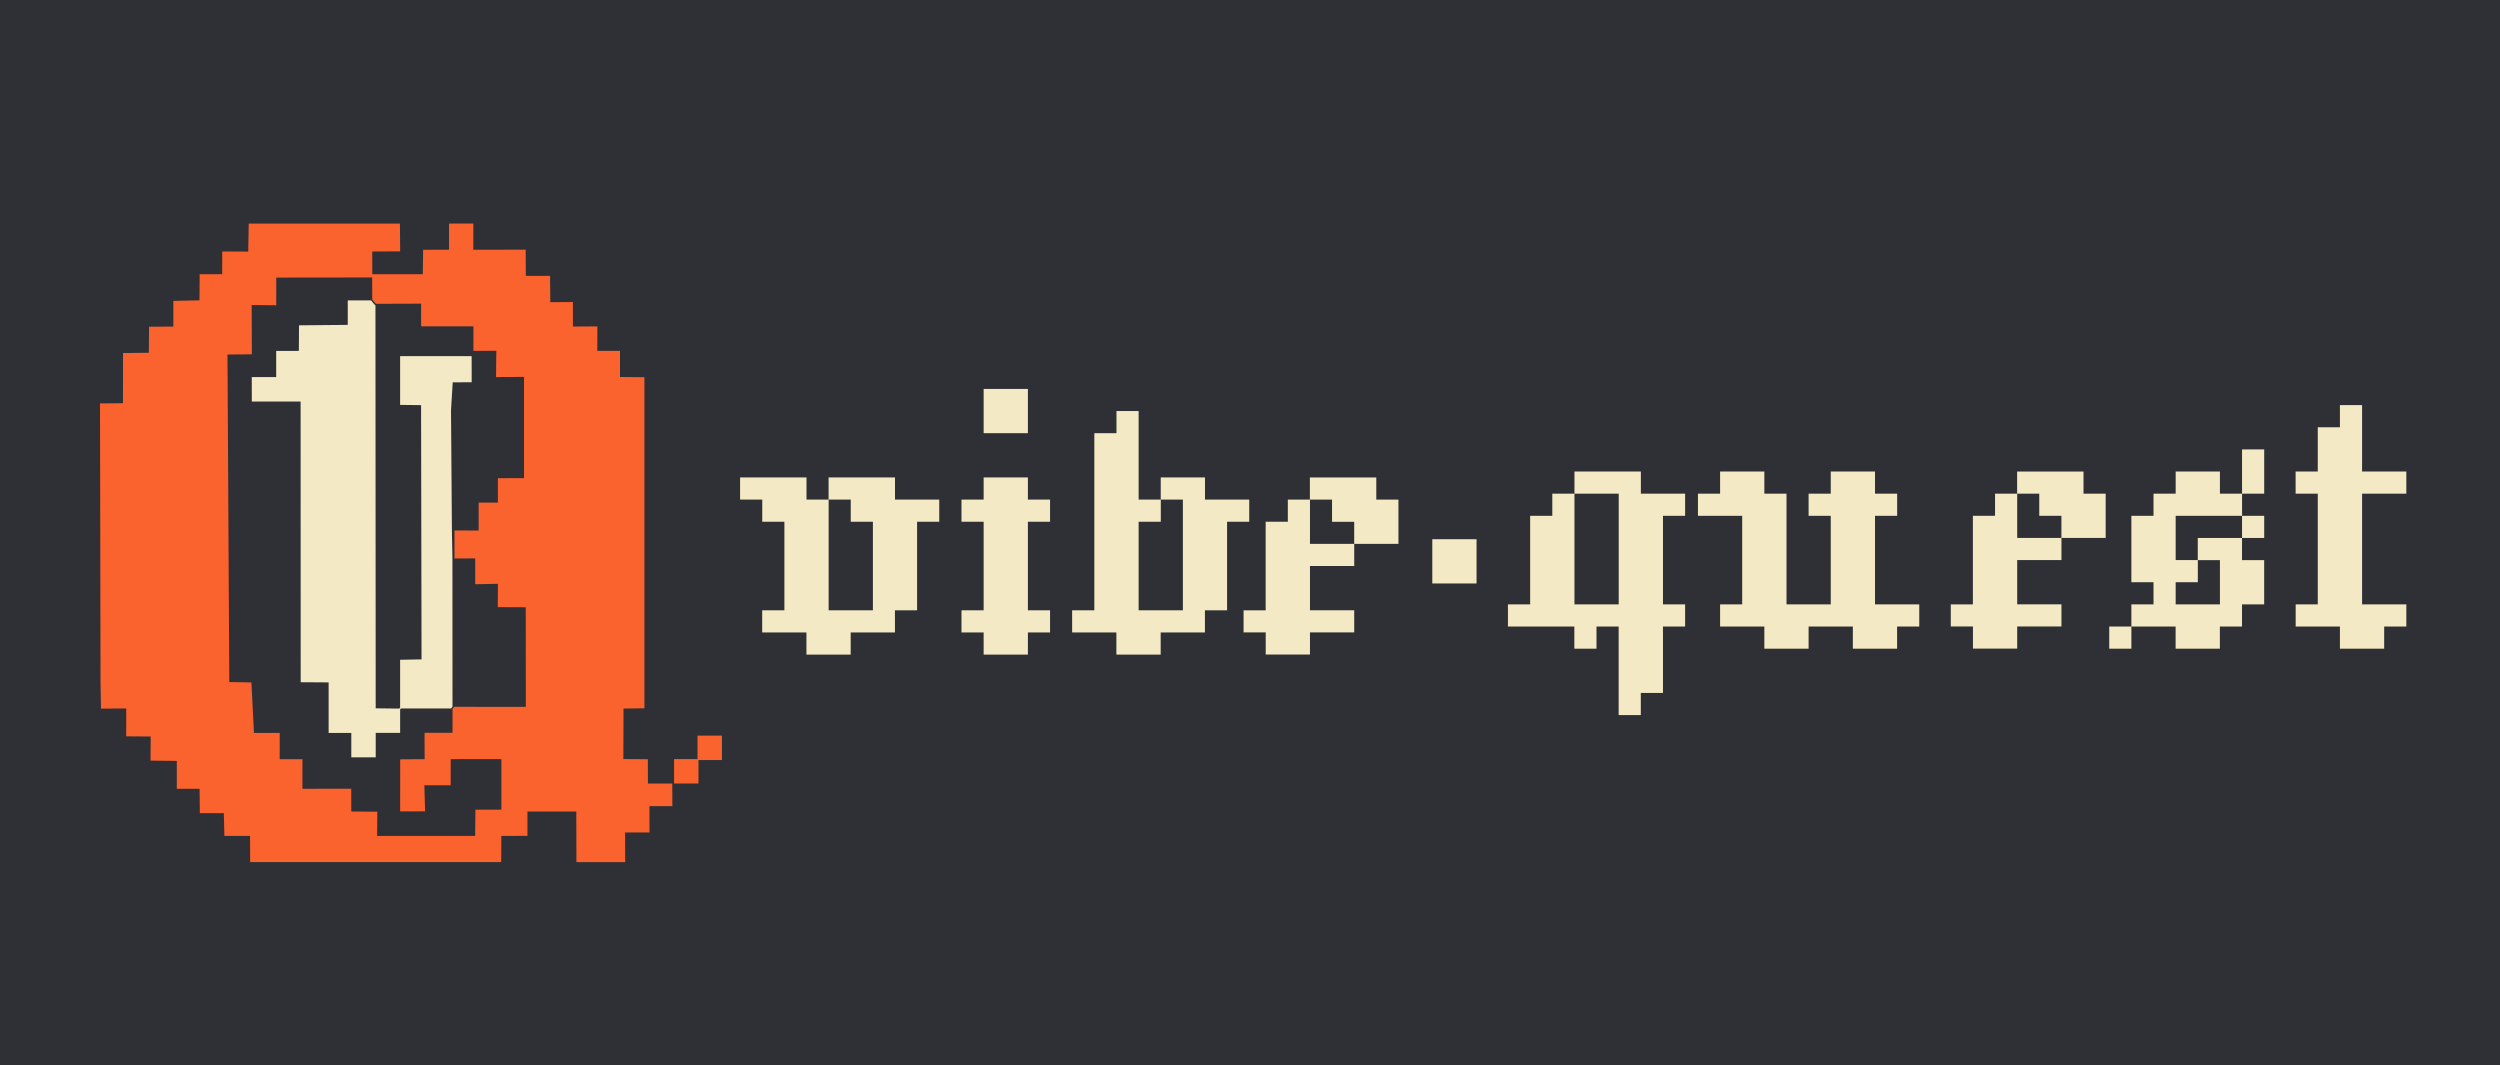
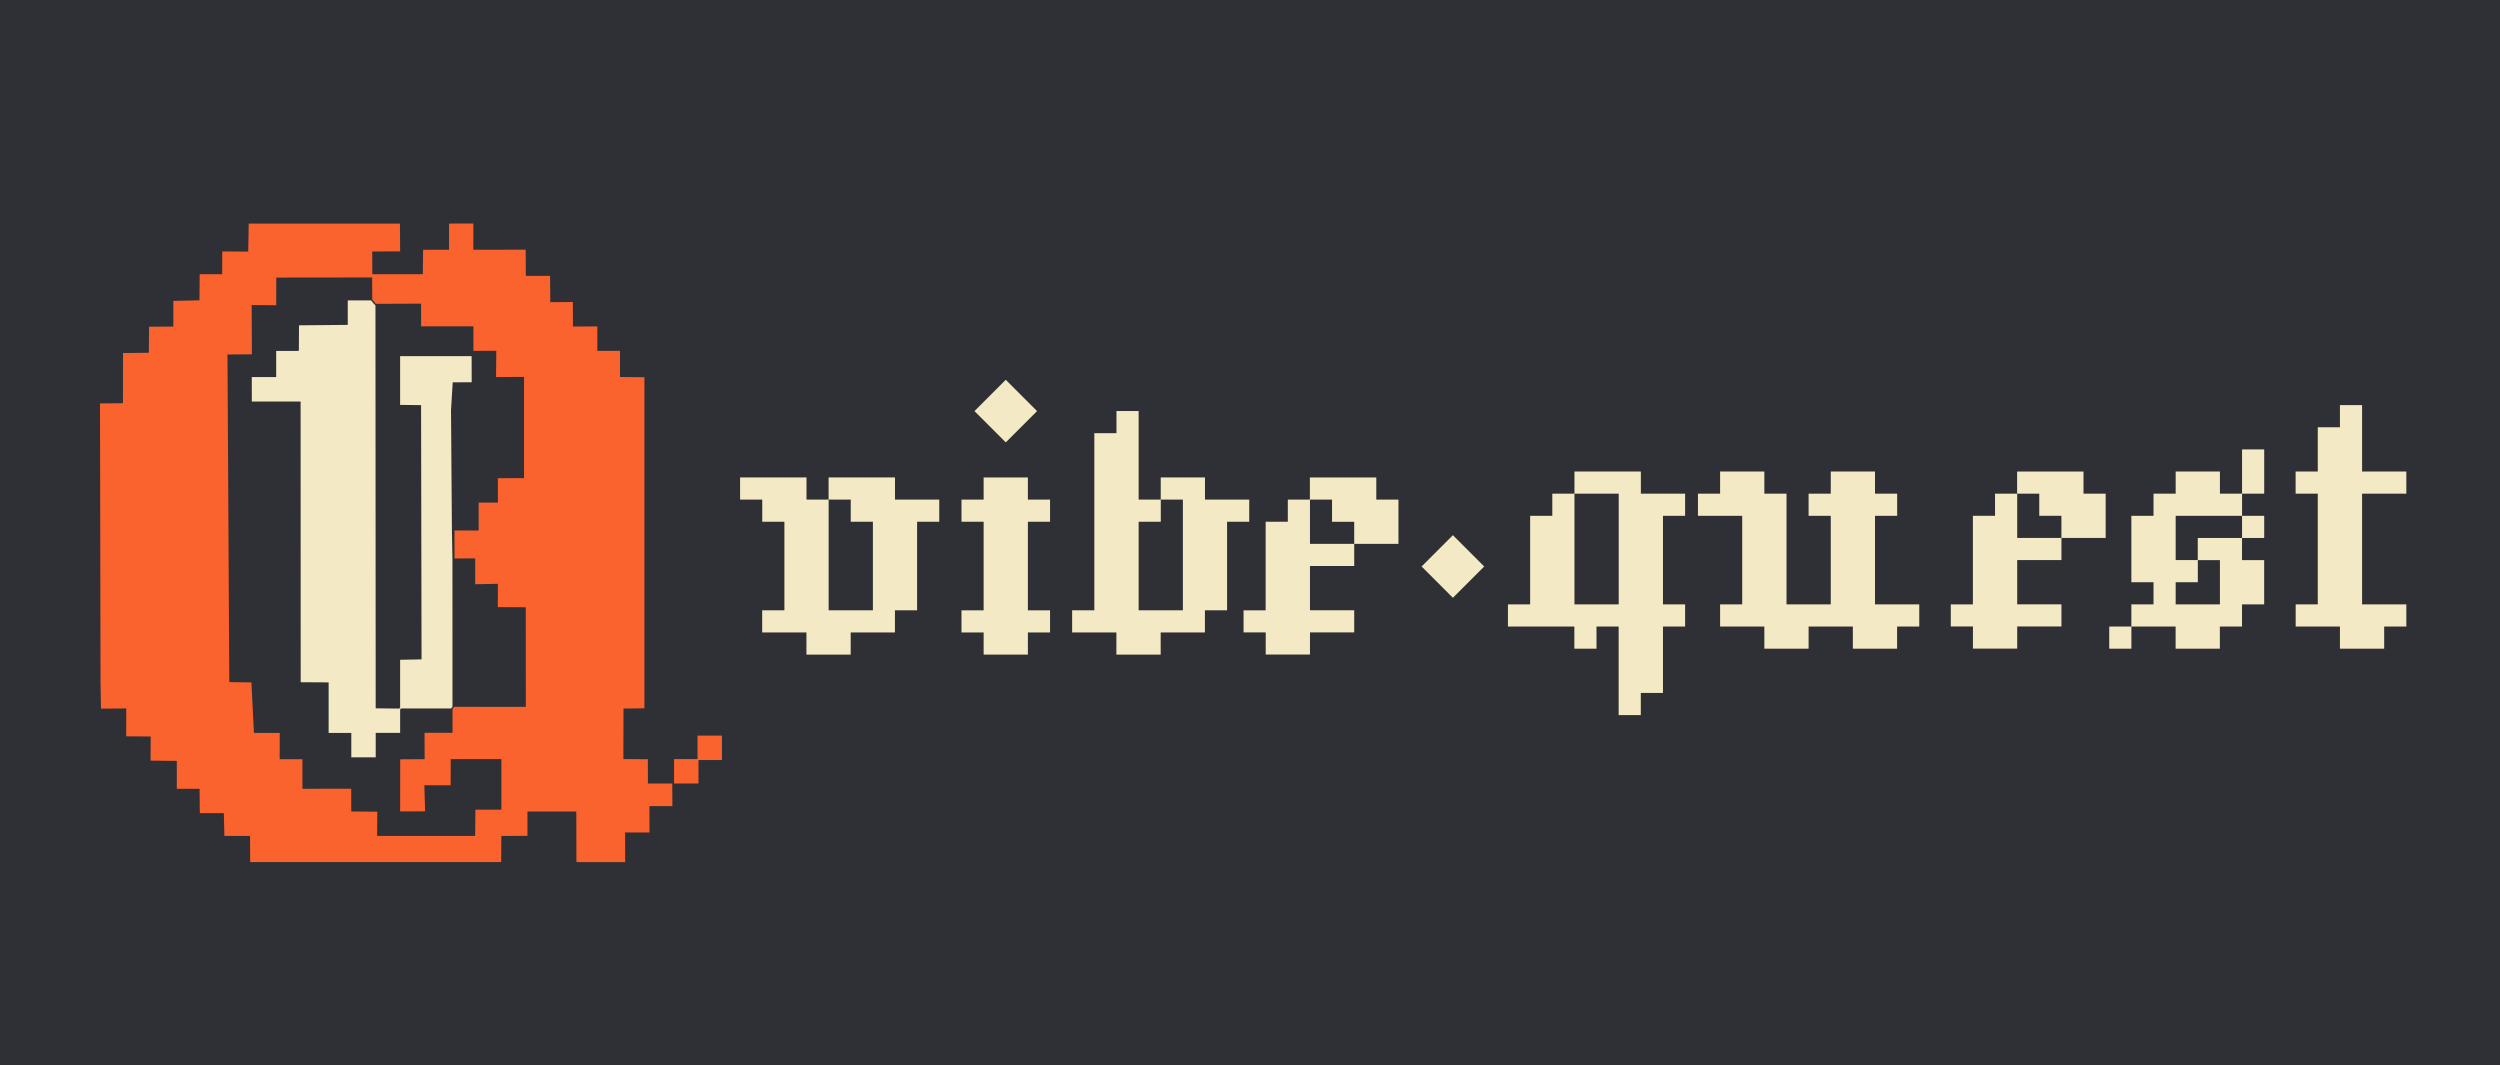
<svg xmlns="http://www.w3.org/2000/svg" id="Layer_1" version="1.1" viewBox="0 0 861.01 366.65">
  <defs>
    <style>
      .st0 {
        fill: #2f3035;
      }

      .st1 {
        fill: #f3e9c4;
      }

      .st2 {
        fill: #fa622e;
      }
    </style>
  </defs>
  <rect class="st0" x="-41.28" y="-10" width="931.28" height="420" />
  <g>
    <path class="st2" d="M244.77,23.82" />
    <g>
      <rect class="st2" x="232.15" y="261.43" width="8.41" height="8.41" />
      <rect class="st2" x="240.23" y="253.35" width="8.41" height="8.41" />
      <g>
        <path class="st1" d="M103.56,234.96l9.62.06v17.4h7.81v8.41h8.41v-8.42h8.41v-8.11l.29-.3h17.26c.15-.2.31-.4.46-.59h.02s-.02-51.04-.02-51.04l-.18-9.67-.31-41.41.59-9.61,6.53-.03-.02-9h-24.63v16.8l7.22.08.16,87.56-7.38.14v16.48l-.31.33-8.1-.09-.08-138.73c-.53-.56-1.05-1.14-1.5-1.76h-8.04v8.43l-16.79.15-.05,8.81-7.81.02v9h-8.41l.02,8.41,16.8.02" />
        <path class="st2" d="M223.69,277.63h7.88l-.03-7.77h-8.39l-.03-8.38-8.43-.06.05-17.39,7.2-.09v-114.03l-8.41-.07v-9h-7.81l.02-8.43-8.42.05-.02-8.45-7.78.06-.07-9.05-8.35-.02-.05-9.01-18.04.02.02-9.03-8.38.02v9l-8.93.03-.1,8.4h-17.4l-.02-7.81,9.62-.05-.08-9.57-52.08.02-.17,9.63-8.95-.05-.02,7.84h-7.75l-.07,8.99-9,.2v8.84l-8.36.05-.08,8.97-8.89.1-.02,17.28-7.91.07.18,96.03.16,9.09,8.7-.06-.02,9.6,8.44.05-.05,8.31,9.04.1v9.61h7.85s.08,8.38.08,8.38h8.27l.19,7.85h8.83l.05,9h86.45l.05-9,9-.02v-8.39h16.82l.04,17.42,16.8.02-.04-10.22h8.41l-.02-9.03h0ZM146.25,261.46l-8.42.05-.02,17.95,8.6-.03-.26-8.97,9.06-.02.02-9,17.45-.02v17.44h-8.94l-.1,9.03-33.76.02.07-8.36-8.97-.07-.02-7.84-16.8.02v-10.2h-7.84l.02-9.04h-8.88l-.87-17.39-7.62-.12-.58-105.36-.05-7.45,8.41-.08-.07-16.97,8.45.08.02-9.53,33.02-.04.03,7.61c.38.51.81,1,1.24,1.47l15.58-.06.02,7.82h18.01v8.44l7.88-.02-.09,9.04,9.64-.05v34.86l-9.02.02.02,8.41h-6.63v9.62s-8.32-.03-8.32-.03v9.66l7.13-.04v8.9l7.82-.14-.04,8.03,9.63.04.03,34.31-24.7-.02c-.18.22-.37.44-.55.67v8.28h-9.64l.04,9.03v.02Z" />
      </g>
    </g>
  </g>
  <g>
    <path class="st1" d="M262.52,210.19h7.63v-30.5h-7.63v-7.63h-7.63v-7.63h22.87v7.63h7.63v38.13h15.24v-30.5h-7.63v-7.63h-7.63v-7.63h22.87v7.63h15.24v7.63h-7.63v30.5h-7.63v7.63h-15.24v7.63h-15.24v-7.63h-15.24v-7.63h.01Z" />
-     <path class="st1" d="M331.14,210.19h7.63v-30.5h-7.63v-7.63h7.63v-7.63h15.24v7.63h7.63v7.63h-7.63v30.5h7.63v7.63h-7.63v7.63h-15.24v-7.63h-7.63v-7.63ZM338.77,133.95h15.24v15.24h-15.24v-15.24Z" />
+     <path class="st1" d="M331.14,210.19h7.63v-30.5h-7.63v-7.63h7.63v-7.63h15.24v7.63h7.63v7.63h-7.63v30.5h7.63v7.63h-7.63v7.63h-15.24v-7.63h-7.63v-7.63ZM346.39,130.8l10.78,10.78-10.78,10.78-10.78-10.78,10.78-10.78Z" />
    <path class="st1" d="M369.26,210.19h7.63v-61h7.63v-7.63h7.63v30.5h7.63v7.63h-7.63v30.5h15.24v-38.13h-7.63v-7.63h15.24v7.63h15.24v7.63h-7.63v30.5h-7.63v7.63h-15.24v7.63h-15.25v-7.63h-15.24v-7.63h.01Z" />
    <path class="st1" d="M428.27,210.19h7.63v-30.5h7.63v-7.63h7.63v15.24h15.24v7.63h-15.24v15.24h15.24v7.63h-15.24v7.63h-15.24v-7.63h-7.63v-7.63h-.01ZM466.39,179.7h-7.63v-7.63h-7.63v-7.63h22.87v7.63h7.63v15.24h-15.24v-7.63h0Z" />
  </g>
-   <path class="st1" d="M493.29,185.71h15.24v15.24h-15.24v-15.24Z" />
+   <path class="st1" d="M489.6,195.1l10.78-10.78,10.78,10.78-10.78,10.78-10.78-10.78Z" />
  <g>
    <path class="st1" d="M519.36,208.15h7.63v-30.5h7.63v-7.63h7.63v38.13h15.24v-38.13h-15.24v-7.63h22.87v7.63h15.24v7.63h-7.63v30.5h7.63v7.63h-7.63v22.87h-7.63v7.63h-7.63v-30.5h-7.63v7.63h-7.63v-7.63h-22.87v-7.63h.01Z" />
    <path class="st1" d="M592.39,208.15h7.63v-30.5h-15.24v-7.63h7.63v-7.63h15.24v7.63h7.63v38.13h15.24v-30.5h-7.63v-7.63h7.63v-7.63h15.24v7.63h7.63v7.63h-7.63v30.5h15.24v7.63h-7.63v7.63h-15.24v-7.63h-15.24v7.63h-15.24v-7.63h-15.24v-7.63h-.01Z" />
    <path class="st1" d="M671.84,208.15h7.63v-30.5h7.63v-7.63h7.63v15.24h15.24v7.63h-15.24v15.24h15.24v7.63h-15.24v7.63h-15.24v-7.63h-7.63v-7.63h-.01ZM709.96,177.65h-7.63v-7.63h-7.63v-7.63h22.87v7.63h7.63v15.24h-15.24v-7.63h0Z" />
    <path class="st1" d="M726.43,215.78h7.63v7.63h-7.63v-7.63ZM734.05,208.15h7.63v-7.63h-7.63v-22.87h7.63v-7.63h7.63v-7.63h15.24v7.63h7.63v7.63h-22.87v15.24h7.63v7.63h-7.63v7.63h15.24v-15.24h-7.63v-7.63h15.24v7.63h7.63v15.24h-7.63v7.63h-7.63v7.63h-15.24v-7.63h-15.24v-7.63ZM772.17,154.78h7.63v15.24h-7.63v-15.24h0ZM772.17,177.65h7.63v7.63h-7.63v-7.63Z" />
    <path class="st1" d="M790.62,208.15h7.63v-38.13h-7.63v-7.63h7.63v-15.24h7.63v-7.63h7.63v22.87h15.24v7.63h-15.24v38.13h15.24v7.63h-7.63v7.63h-15.24v-7.63h-15.24v-7.63h-.01Z" />
  </g>
</svg>
